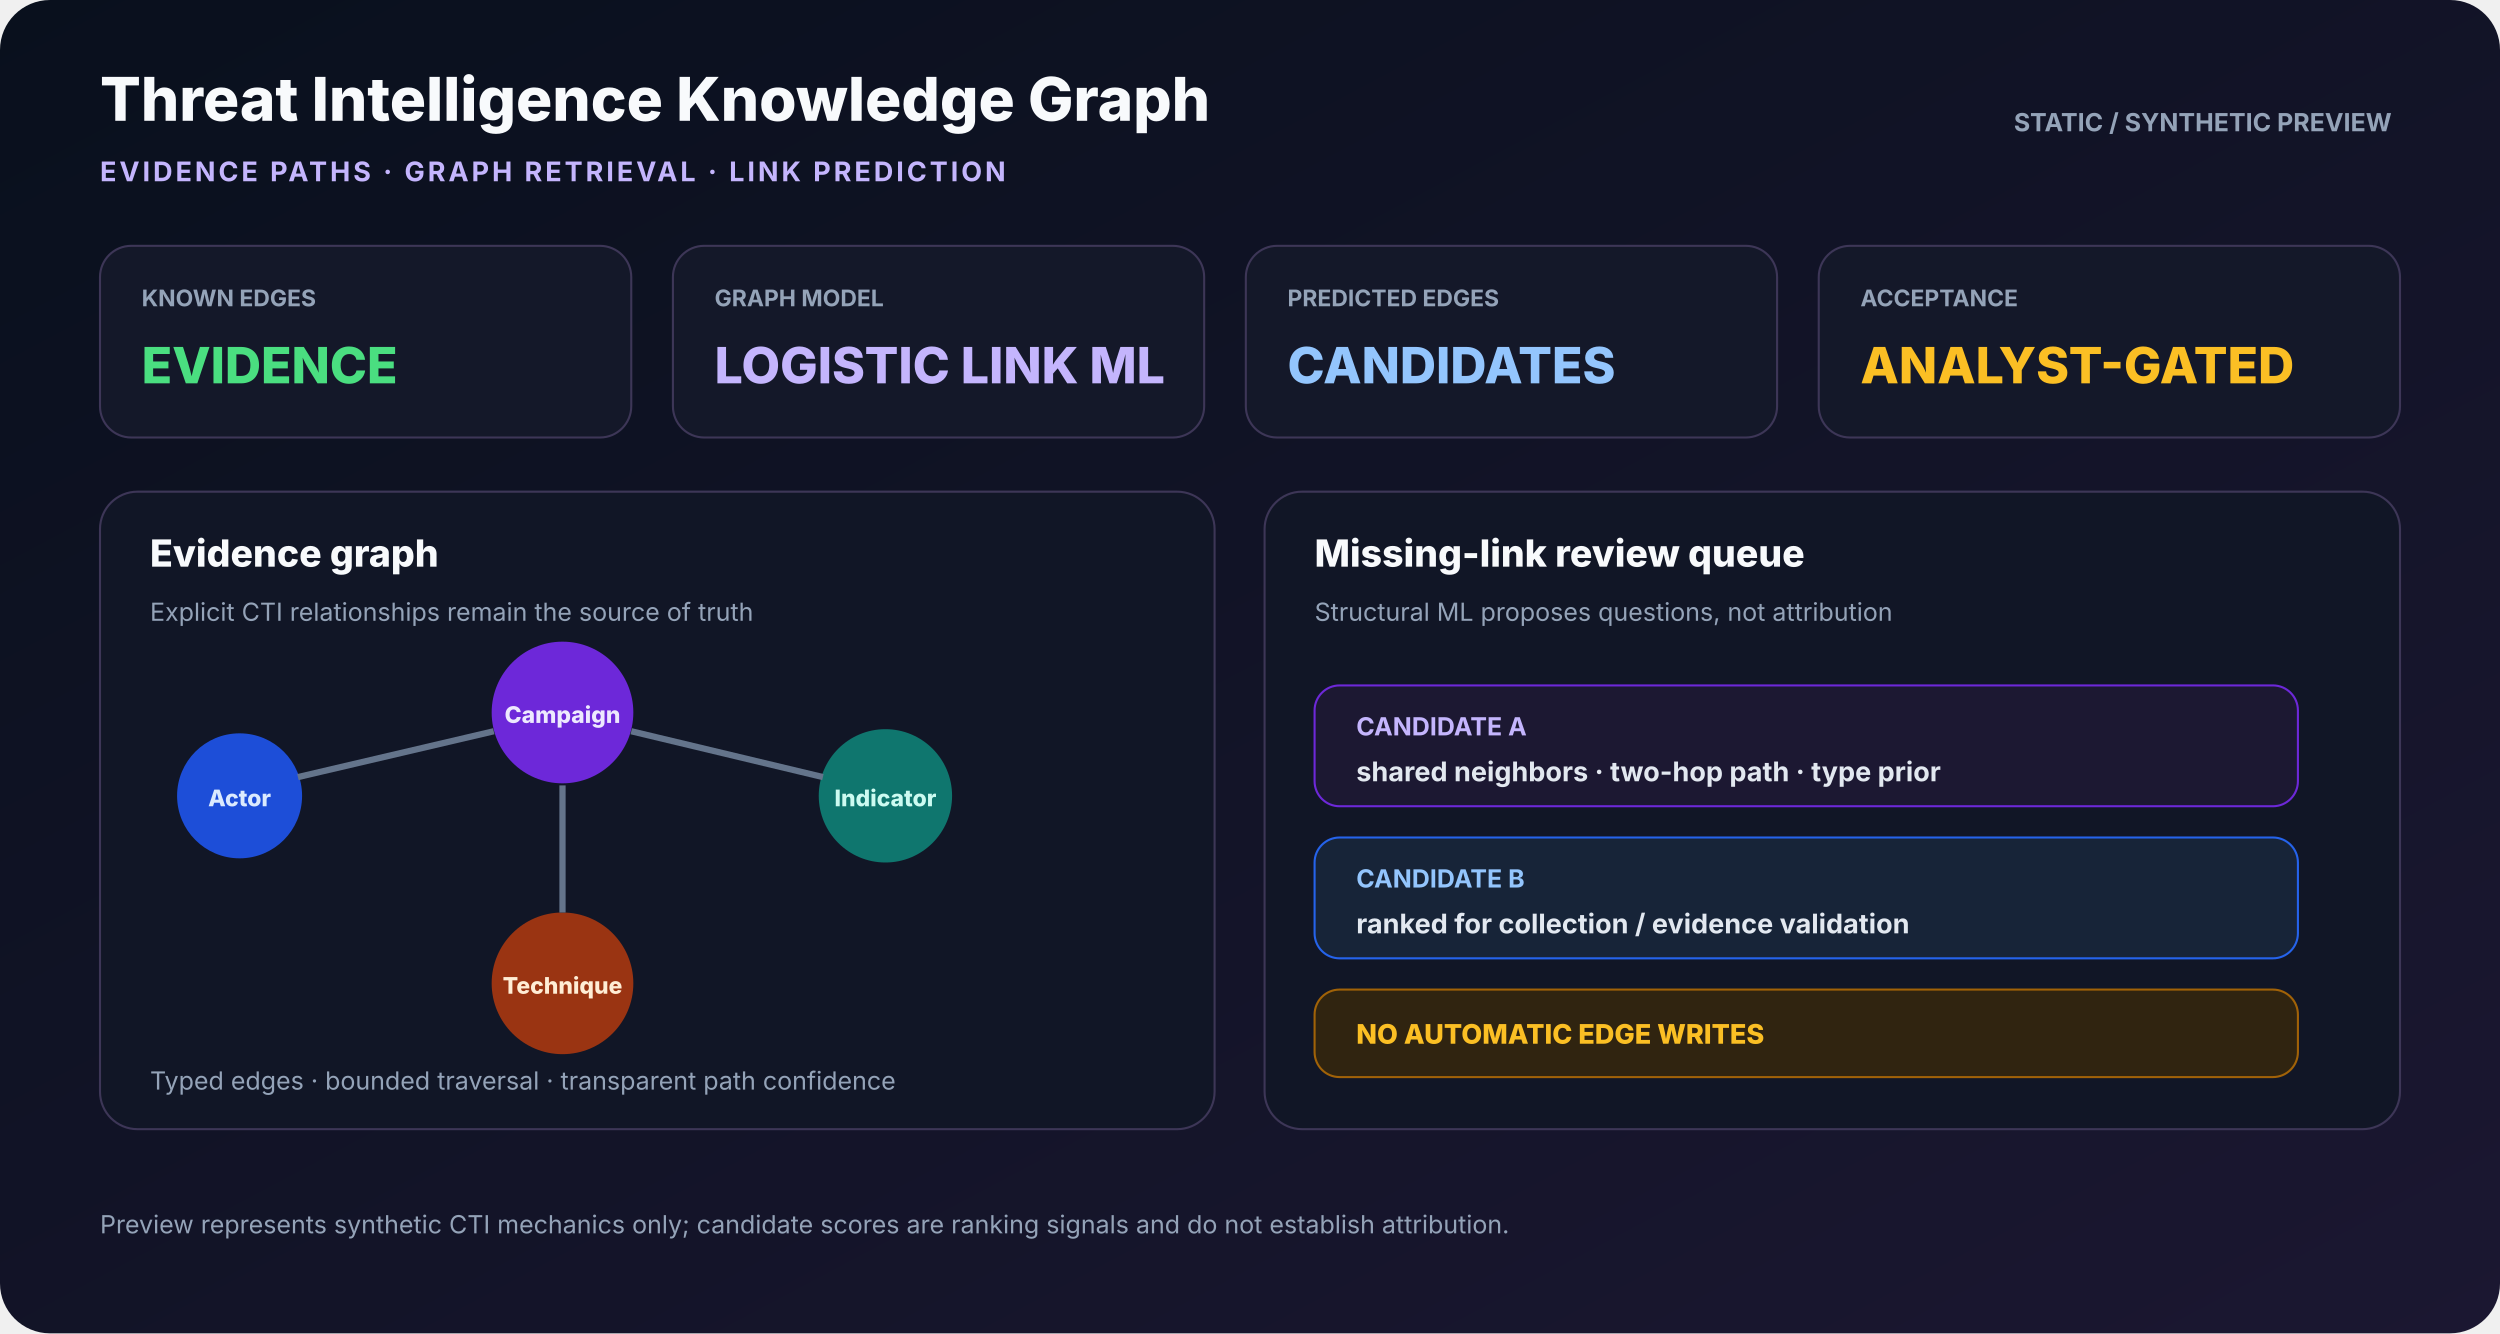
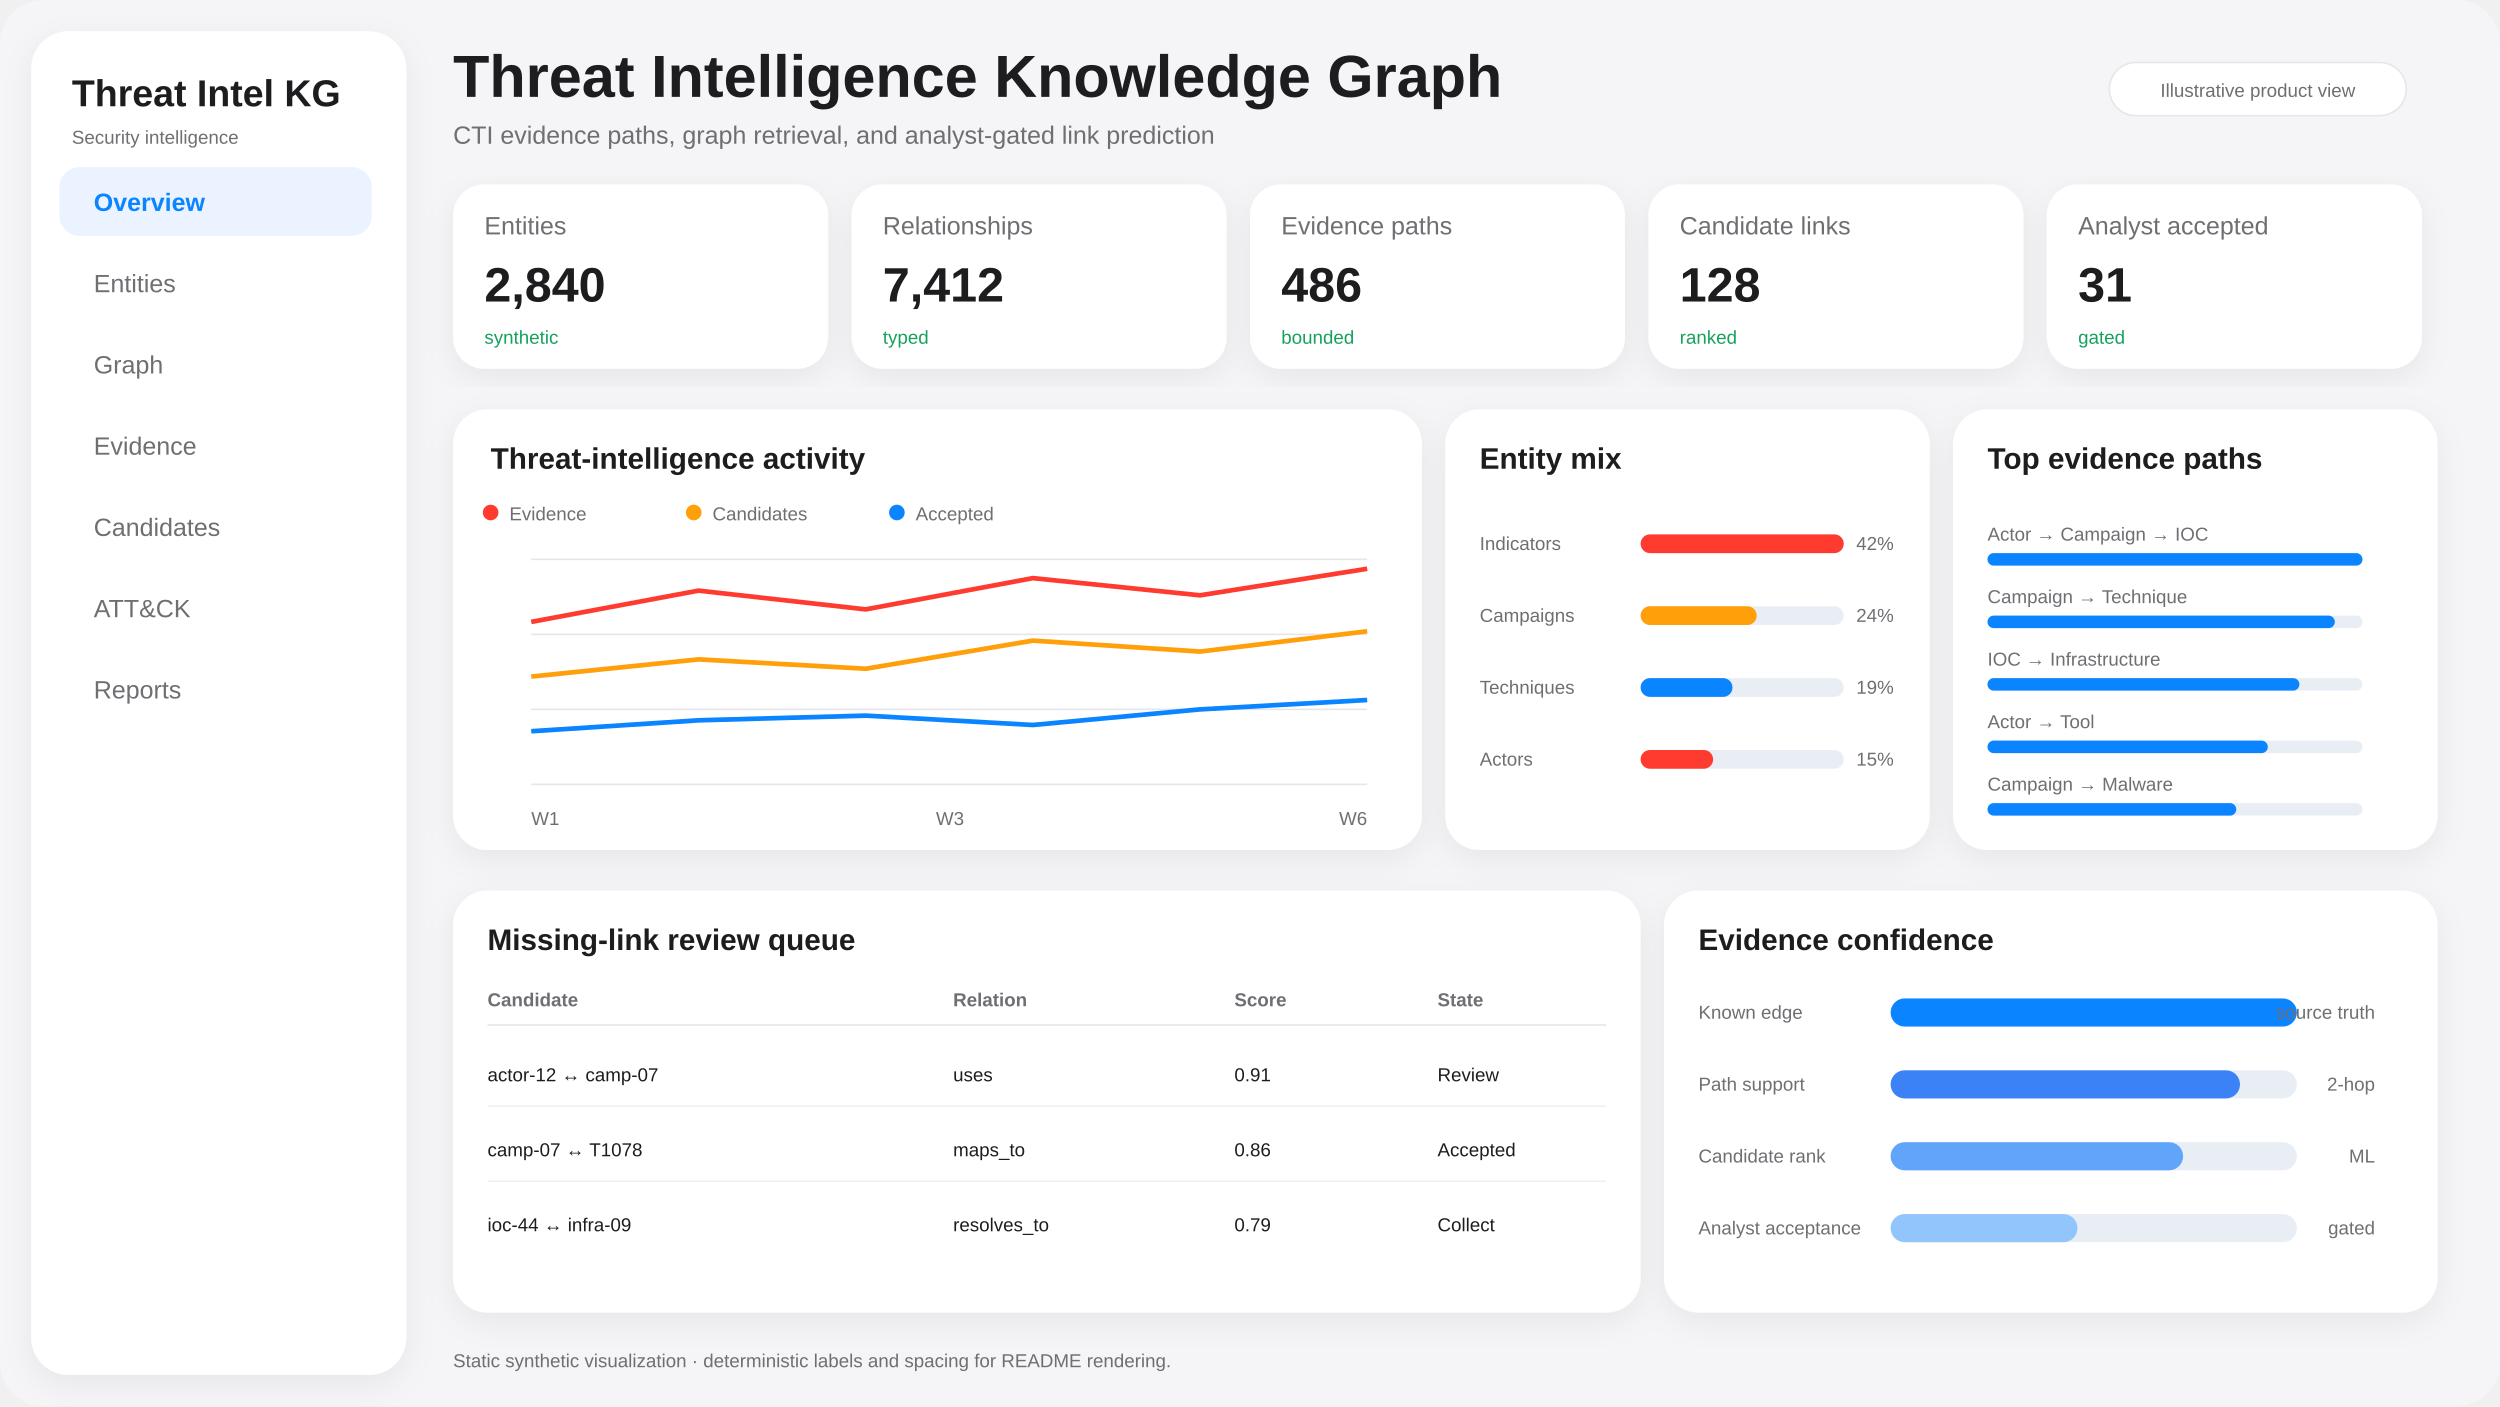
- <svg xmlns="http://www.w3.org/2000/svg" width="1200" height="640" viewBox="0 0 1200 640" role="img" aria-labelledby="title desc">
+ <svg xmlns="http://www.w3.org/2000/svg" width="1600" height="900" viewBox="0 0 1600 900">
  <defs>
-     <linearGradient id="bg" x1="0" y1="0" x2="1" y2="1">
-       <stop stop-color="#09101d" />
-       <stop offset="1" stop-color="#1b1731" />
-     </linearGradient>
+     <style>text{font-family:-apple-system,BlinkMacSystemFont,"Segoe UI",Arial,sans-serif;fill:#1d1d1f}.m{fill:#6e6e73}.b{fill:#0a84ff}.g{fill:#15a05c}.r{fill:#ff3b30}.o{fill:#ff9f0a}.card{fill:#fff}.grid{stroke:#e5e5ea}.sm{font-size:12px}.md{font-size:16px}.h{font-weight:700}</style>
+     <filter id="s">
+       <feDropShadow dx="0" dy="6" stdDeviation="10" flood-opacity=".06" />
+     </filter>
  </defs>
-   <rect width="1200" height="640" rx="24" fill="url(#bg)" />
-   <g font-family="Inter,Arial,sans-serif">
-     <text x="48" y="58" font-size="29" font-weight="800" fill="#f8fafc">Threat Intelligence Knowledge Graph</text>
-     <text x="48" y="87" font-size="13" font-weight="700" letter-spacing="1.4" fill="#c4b5fd">EVIDENCE PATHS · GRAPH RETRIEVAL · LINK PREDICTION</text>
-     <text x="1148" y="63" text-anchor="end" font-size="12" font-weight="700" fill="#94a3b8">STATIC / SYNTHETIC PREVIEW</text>
-     <rect x="48" y="118" width="255" height="92" rx="15" fill="#141829" stroke="#3d3657" />
-     <text x="68" y="147" font-size="11" font-weight="700" fill="#94a3b8">KNOWN EDGES</text>
-     <text x="68" y="184" font-size="24" font-weight="800" fill="#4ade80">EVIDENCE</text>
-     <rect x="323" y="118" width="255" height="92" rx="15" fill="#141829" stroke="#3d3657" />
-     <text x="343" y="147" font-size="11" font-weight="700" fill="#94a3b8">GRAPH MODEL</text>
-     <text x="343" y="184" font-size="24" font-weight="800" fill="#c4b5fd">LOGISTIC LINK ML</text>
-     <rect x="598" y="118" width="255" height="92" rx="15" fill="#141829" stroke="#3d3657" />
-     <text x="618" y="147" font-size="11" font-weight="700" fill="#94a3b8">PREDICTED EDGES</text>
-     <text x="618" y="184" font-size="24" font-weight="800" fill="#93c5fd">CANDIDATES</text>
-     <rect x="873" y="118" width="279" height="92" rx="15" fill="#141829" stroke="#3d3657" />
-     <text x="893" y="147" font-size="11" font-weight="700" fill="#94a3b8">ACCEPTANCE</text>
-     <text x="893" y="184" font-size="24" font-weight="800" fill="#fbbf24">ANALYST-GATED</text>
-     <rect x="48" y="236" width="535" height="306" rx="18" fill="#111626" stroke="#3d3657" />
-     <text x="72" y="272" font-size="18" font-weight="800" fill="#f8fafc">Evidence graph</text>
-     <text x="72" y="298" font-size="12" fill="#94a3b8">Explicit CTI relationships remain the source of truth</text>
-     <circle cx="115" cy="382" r="30" fill="#1d4ed8" />
-     <text x="115" y="387" text-anchor="middle" font-size="11" font-weight="800" fill="#dbeafe">Actor</text>
-     <circle cx="270" cy="342" r="34" fill="#6d28d9" />
-     <text x="270" y="347" text-anchor="middle" font-size="11" font-weight="800" fill="#ede9fe">Campaign</text>
-     <circle cx="425" cy="382" r="32" fill="#0f766e" />
-     <text x="425" y="387" text-anchor="middle" font-size="11" font-weight="800" fill="#ccfbf1">Indicator</text>
-     <circle cx="270" cy="472" r="34" fill="#9a3412" />
-     <text x="270" y="477" text-anchor="middle" font-size="11" font-weight="800" fill="#ffedd5">Technique</text>
-     <path d="M143 373 L237 351 M303 351 L395 373 M270 377 L270 438" stroke="#64748b" stroke-width="3" />
-     <text x="72" y="523" font-size="12" fill="#94a3b8">Typed edges · bounded traversal · transparent path confidence</text>
-     <rect x="607" y="236" width="545" height="306" rx="18" fill="#111626" stroke="#3d3657" />
-     <text x="631" y="272" font-size="18" font-weight="800" fill="#f8fafc">Missing-link review queue</text>
-     <text x="631" y="298" font-size="12" fill="#94a3b8">Structural ML proposes questions, not attribution</text>
-     <rect x="631" y="329" width="472" height="58" rx="12" fill="#1c1832" stroke="#6d28d9" />
-     <text x="651" y="353" font-size="12" font-weight="700" fill="#c4b5fd">CANDIDATE A</text>
-     <text x="651" y="375" font-size="13" font-weight="650" fill="#e2e8f0">shared neighbors · two-hop path · type prior</text>
-     <rect x="631" y="402" width="472" height="58" rx="12" fill="#172438" stroke="#2563eb" />
-     <text x="651" y="426" font-size="12" font-weight="700" fill="#93c5fd">CANDIDATE B</text>
-     <text x="651" y="448" font-size="13" font-weight="650" fill="#e2e8f0">ranked for collection / evidence validation</text>
-     <rect x="631" y="475" width="472" height="42" rx="12" fill="#302410" stroke="#a16207" />
-     <text x="651" y="501" font-size="13" font-weight="800" fill="#fbbf24">NO AUTOMATIC EDGE WRITES</text>
-     <text x="48" y="592" font-size="12" fill="#94a3b8">Preview represents synthetic CTI mechanics only; candidate scores are ranking signals and do not establish attribution.</text>
+   <rect width="1600" height="900" rx="28" fill="#f5f5f7" />
+   <rect x="20" y="20" width="240" height="860" rx="24" class="card" filter="url(#s)" />
+   <text x="46" y="68" font-size="24" class="h">Threat Intel KG</text>
+   <text x="46" y="92" class="m sm">Security intelligence</text>
+   <rect x="38" y="107" width="200" height="44" rx="13" fill="#eaf3ff" />
+   <text x="60" y="135" class="b md h">Overview</text>
+   <text x="60" y="187" class="m md">Entities</text>
+   <text x="60" y="239" class="m md">Graph</text>
+   <text x="60" y="291" class="m md">Evidence</text>
+   <text x="60" y="343" class="m md">Candidates</text>
+   <text x="60" y="395" class="m md">ATT&amp;CK</text>
+   <text x="60" y="447" class="m md">Reports</text>
+   <text x="290" y="62" font-size="38" class="h">Threat Intelligence Knowledge Graph</text>
+   <text x="290" y="92" class="m md">CTI evidence paths, graph retrieval, and analyst-gated link prediction</text>
+   <rect x="1350" y="40" width="190" height="34" rx="17" fill="#fff" stroke="#e5e5ea" />
+   <text x="1445" y="62" text-anchor="middle" class="m sm">Illustrative product view</text>
+   <g filter="url(#s)">
+     <rect x="290" y="118" width="240" height="118" rx="20" class="card" />
  </g>
+   <text x="310" y="150" class="m md">Entities</text>
+   <text x="310" y="193" font-size="31" class="h">2,840</text>
+   <text x="310" y="220" class="g sm">synthetic</text>
+   <g filter="url(#s)">
+     <rect x="545" y="118" width="240" height="118" rx="20" class="card" />
+   </g>
+   <text x="565" y="150" class="m md">Relationships</text>
+   <text x="565" y="193" font-size="31" class="h">7,412</text>
+   <text x="565" y="220" class="g sm">typed</text>
+   <g filter="url(#s)">
+     <rect x="800" y="118" width="240" height="118" rx="20" class="card" />
+   </g>
+   <text x="820" y="150" class="m md">Evidence paths</text>
+   <text x="820" y="193" font-size="31" class="h">486</text>
+   <text x="820" y="220" class="g sm">bounded</text>
+   <g filter="url(#s)">
+     <rect x="1055" y="118" width="240" height="118" rx="20" class="card" />
+   </g>
+   <text x="1075" y="150" class="m md">Candidate links</text>
+   <text x="1075" y="193" font-size="31" class="h">128</text>
+   <text x="1075" y="220" class="g sm">ranked</text>
+   <g filter="url(#s)">
+     <rect x="1310" y="118" width="240" height="118" rx="20" class="card" />
+   </g>
+   <text x="1330" y="150" class="m md">Analyst accepted</text>
+   <text x="1330" y="193" font-size="31" class="h">31</text>
+   <text x="1330" y="220" class="g sm">gated</text>
+   <g filter="url(#s)">
+     <rect x="290" y="262" width="620" height="282" rx="22" class="card" />
+     <rect x="925" y="262" width="310" height="282" rx="22" class="card" />
+     <rect x="1250" y="262" width="310" height="282" rx="22" class="card" />
+   </g>
+   <text x="314" y="300" font-size="19" class="h">Threat-intelligence activity</text>
+   <circle cx="314" cy="328" r="5" fill="#ff3b30" />
+   <text x="326" y="333" class="m sm">Evidence</text>
+   <circle cx="444" cy="328" r="5" fill="#ff9f0a" />
+   <text x="456" y="333" class="m sm">Candidates</text>
+   <circle cx="574" cy="328" r="5" fill="#0a84ff" />
+   <text x="586" y="333" class="m sm">Accepted</text>
+   <line x1="340" y1="358" x2="875" y2="358" class="grid" />
+   <line x1="340" y1="406" x2="875" y2="406" class="grid" />
+   <line x1="340" y1="454" x2="875" y2="454" class="grid" />
+   <line x1="340" y1="502" x2="875" y2="502" class="grid" />
+   <polyline points="340,398 447,378 554,390 661,370 768,381 875,364" fill="none" stroke="#ff3b30" stroke-width="3" />
+   <polyline points="340,433 447,422 554,428 661,410 768,417 875,404" fill="none" stroke="#ff9f0a" stroke-width="3" />
+   <polyline points="340,468 447,461 554,458 661,464 768,454 875,448" fill="none" stroke="#0a84ff" stroke-width="3" />
+   <text x="340" y="528" class="m sm">W1</text>
+   <text x="608" y="528" text-anchor="middle" class="m sm">W3</text>
+   <text x="875" y="528" text-anchor="end" class="m sm">W6</text>
+   <text x="947" y="300" font-size="19" class="h">Entity mix</text>
+   <text x="947" y="352" class="m sm">Indicators</text>
+   <rect x="1050" y="342" width="130" height="12" rx="6" fill="#e9eef5" />
+   <rect x="1050" y="342" width="130" height="12" rx="6" fill="#ff3b30" />
+   <text x="1212" y="352" text-anchor="end" class="m sm">42%</text>
+   <text x="947" y="398" class="m sm">Campaigns</text>
+   <rect x="1050" y="388" width="130" height="12" rx="6" fill="#e9eef5" />
+   <rect x="1050" y="388" width="74.3" height="12" rx="6" fill="#ff9f0a" />
+   <text x="1212" y="398" text-anchor="end" class="m sm">24%</text>
+   <text x="947" y="444" class="m sm">Techniques</text>
+   <rect x="1050" y="434" width="130" height="12" rx="6" fill="#e9eef5" />
+   <rect x="1050" y="434" width="58.8" height="12" rx="6" fill="#0a84ff" />
+   <text x="1212" y="444" text-anchor="end" class="m sm">19%</text>
+   <text x="947" y="490" class="m sm">Actors</text>
+   <rect x="1050" y="480" width="130" height="12" rx="6" fill="#e9eef5" />
+   <rect x="1050" y="480" width="46.4" height="12" rx="6" fill="#ff3b30" />
+   <text x="1212" y="490" text-anchor="end" class="m sm">15%</text>
+   <text x="1272" y="300" font-size="19" class="h">Top evidence paths</text>
+   <text x="1272" y="346" class="m sm">Actor → Campaign → IOC</text>
+   <rect x="1272" y="354" width="240" height="8" rx="4" fill="#e9eef5" />
+   <rect x="1272" y="354" width="240" height="8" rx="4" fill="#0a84ff" />
+   <text x="1272" y="386" class="m sm">Campaign → Technique</text>
+   <rect x="1272" y="394" width="240" height="8" rx="4" fill="#e9eef5" />
+   <rect x="1272" y="394" width="222.3" height="8" rx="4" fill="#0a84ff" />
+   <text x="1272" y="426" class="m sm">IOC → Infrastructure</text>
+   <rect x="1272" y="434" width="240" height="8" rx="4" fill="#e9eef5" />
+   <rect x="1272" y="434" width="199.6" height="8" rx="4" fill="#0a84ff" />
+   <text x="1272" y="466" class="m sm">Actor → Tool</text>
+   <rect x="1272" y="474" width="240" height="8" rx="4" fill="#e9eef5" />
+   <rect x="1272" y="474" width="179.4" height="8" rx="4" fill="#0a84ff" />
+   <text x="1272" y="506" class="m sm">Campaign → Malware</text>
+   <rect x="1272" y="514" width="240" height="8" rx="4" fill="#e9eef5" />
+   <rect x="1272" y="514" width="159.2" height="8" rx="4" fill="#0a84ff" />
+   <g filter="url(#s)">
+     <rect x="290" y="570" width="760" height="270" rx="22" class="card" />
+     <rect x="1065" y="570" width="495" height="270" rx="22" class="card" />
+   </g>
+   <text x="312" y="608" font-size="19" class="h">Missing-link review queue</text>
+   <text x="312" y="644" class="m sm h">Candidate</text>
+   <text x="610" y="644" class="m sm h">Relation</text>
+   <text x="790" y="644" class="m sm h">Score</text>
+   <text x="920" y="644" class="m sm h">State</text>
+   <line x1="312" y1="656" x2="1028" y2="656" class="grid" />
+   <text x="312" y="692" class="sm">actor-12 ↔ camp-07</text>
+   <text x="610" y="692" class="sm">uses</text>
+   <text x="790" y="692" class="sm">0.91</text>
+   <text x="920" y="692" class="sm">Review</text>
+   <line x1="312" y1="708" x2="1028" y2="708" stroke="#f0f0f2" />
+   <text x="312" y="740" class="sm">camp-07 ↔ T1078</text>
+   <text x="610" y="740" class="sm">maps_to</text>
+   <text x="790" y="740" class="sm">0.86</text>
+   <text x="920" y="740" class="sm">Accepted</text>
+   <line x1="312" y1="756" x2="1028" y2="756" stroke="#f0f0f2" />
+   <text x="312" y="788" class="sm">ioc-44 ↔ infra-09</text>
+   <text x="610" y="788" class="sm">resolves_to</text>
+   <text x="790" y="788" class="sm">0.79</text>
+   <text x="920" y="788" class="sm">Collect</text>
+   <text x="1087" y="608" font-size="19" class="h">Evidence confidence</text>
+   <text x="1087" y="652" class="m sm">Known edge</text>
+   <rect x="1210" y="639" width="260" height="18" rx="9" fill="#e9eef5" />
+   <rect x="1210" y="639" width="260" height="18" rx="9" fill="#0a84ff" />
+   <text x="1520" y="652" text-anchor="end" class="m sm">source truth</text>
+   <text x="1087" y="698" class="m sm">Path support</text>
+   <rect x="1210" y="685" width="260" height="18" rx="9" fill="#e9eef5" />
+   <rect x="1210" y="685" width="223.6" height="18" rx="9" fill="#3b82f6" />
+   <text x="1520" y="698" text-anchor="end" class="m sm">2-hop</text>
+   <text x="1087" y="744" class="m sm">Candidate rank</text>
+   <rect x="1210" y="731" width="260" height="18" rx="9" fill="#e9eef5" />
+   <rect x="1210" y="731" width="187.2" height="18" rx="9" fill="#60a5fa" />
+   <text x="1520" y="744" text-anchor="end" class="m sm">ML</text>
+   <text x="1087" y="790" class="m sm">Analyst acceptance</text>
+   <rect x="1210" y="777" width="260" height="18" rx="9" fill="#e9eef5" />
+   <rect x="1210" y="777" width="119.6" height="18" rx="9" fill="#93c5fd" />
+   <text x="1520" y="790" text-anchor="end" class="m sm">gated</text>
+   <text x="290" y="875" class="m sm">Static synthetic visualization · deterministic labels and spacing for README rendering.</text>
</svg>
